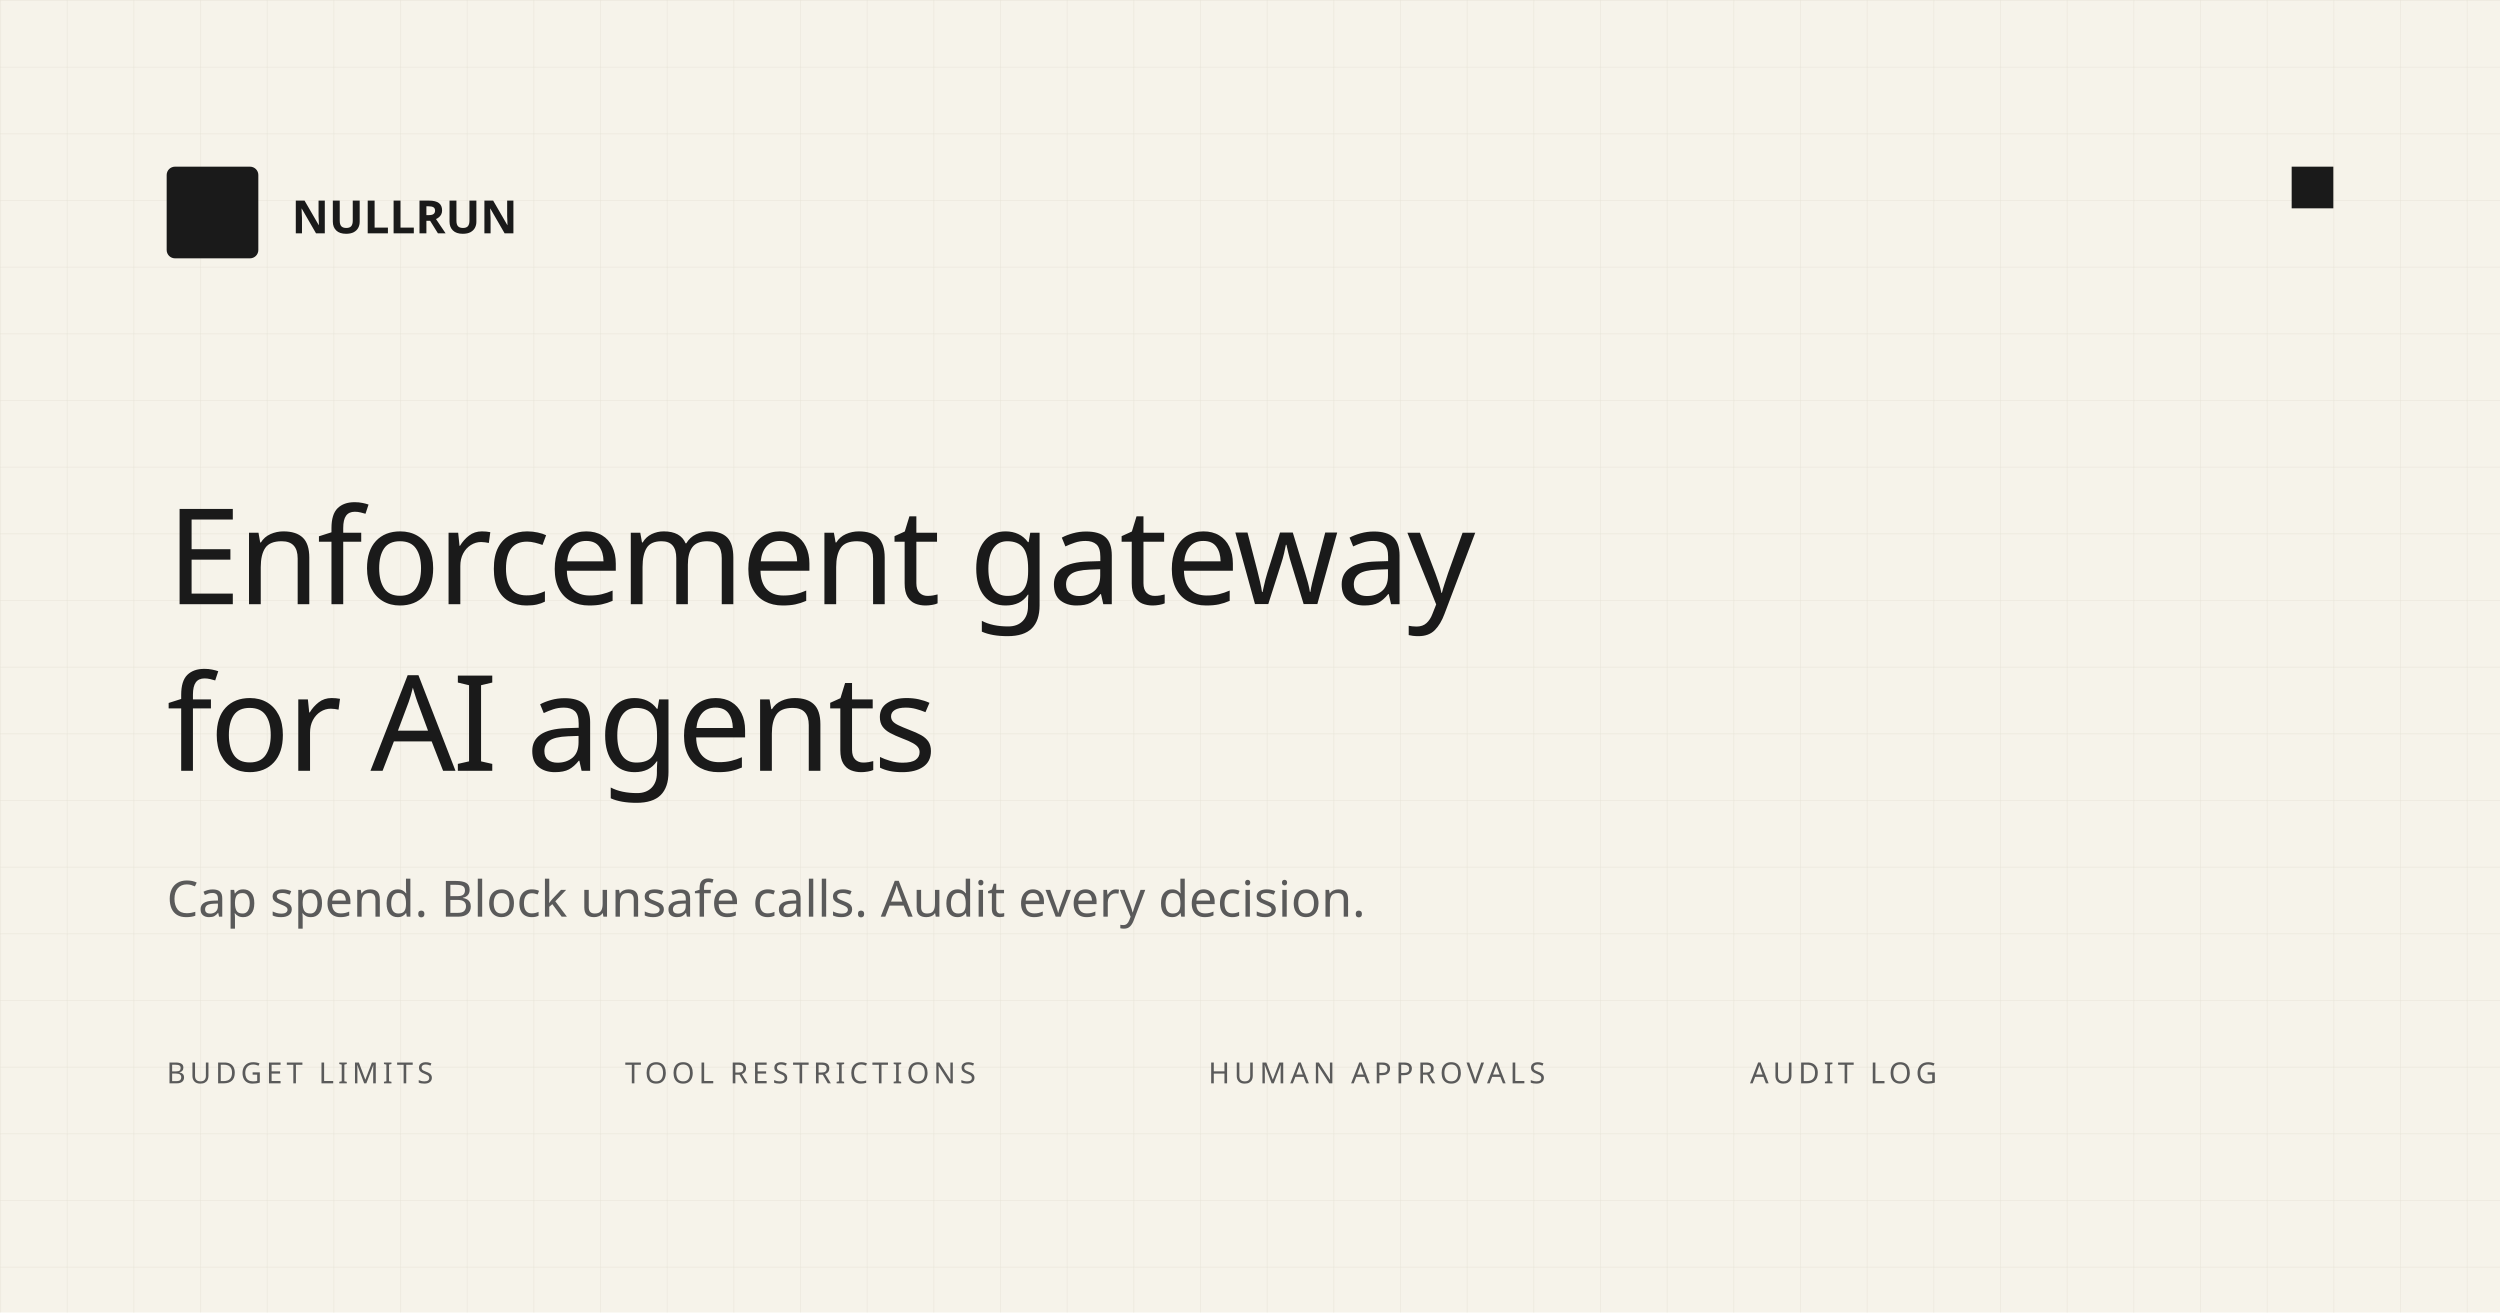
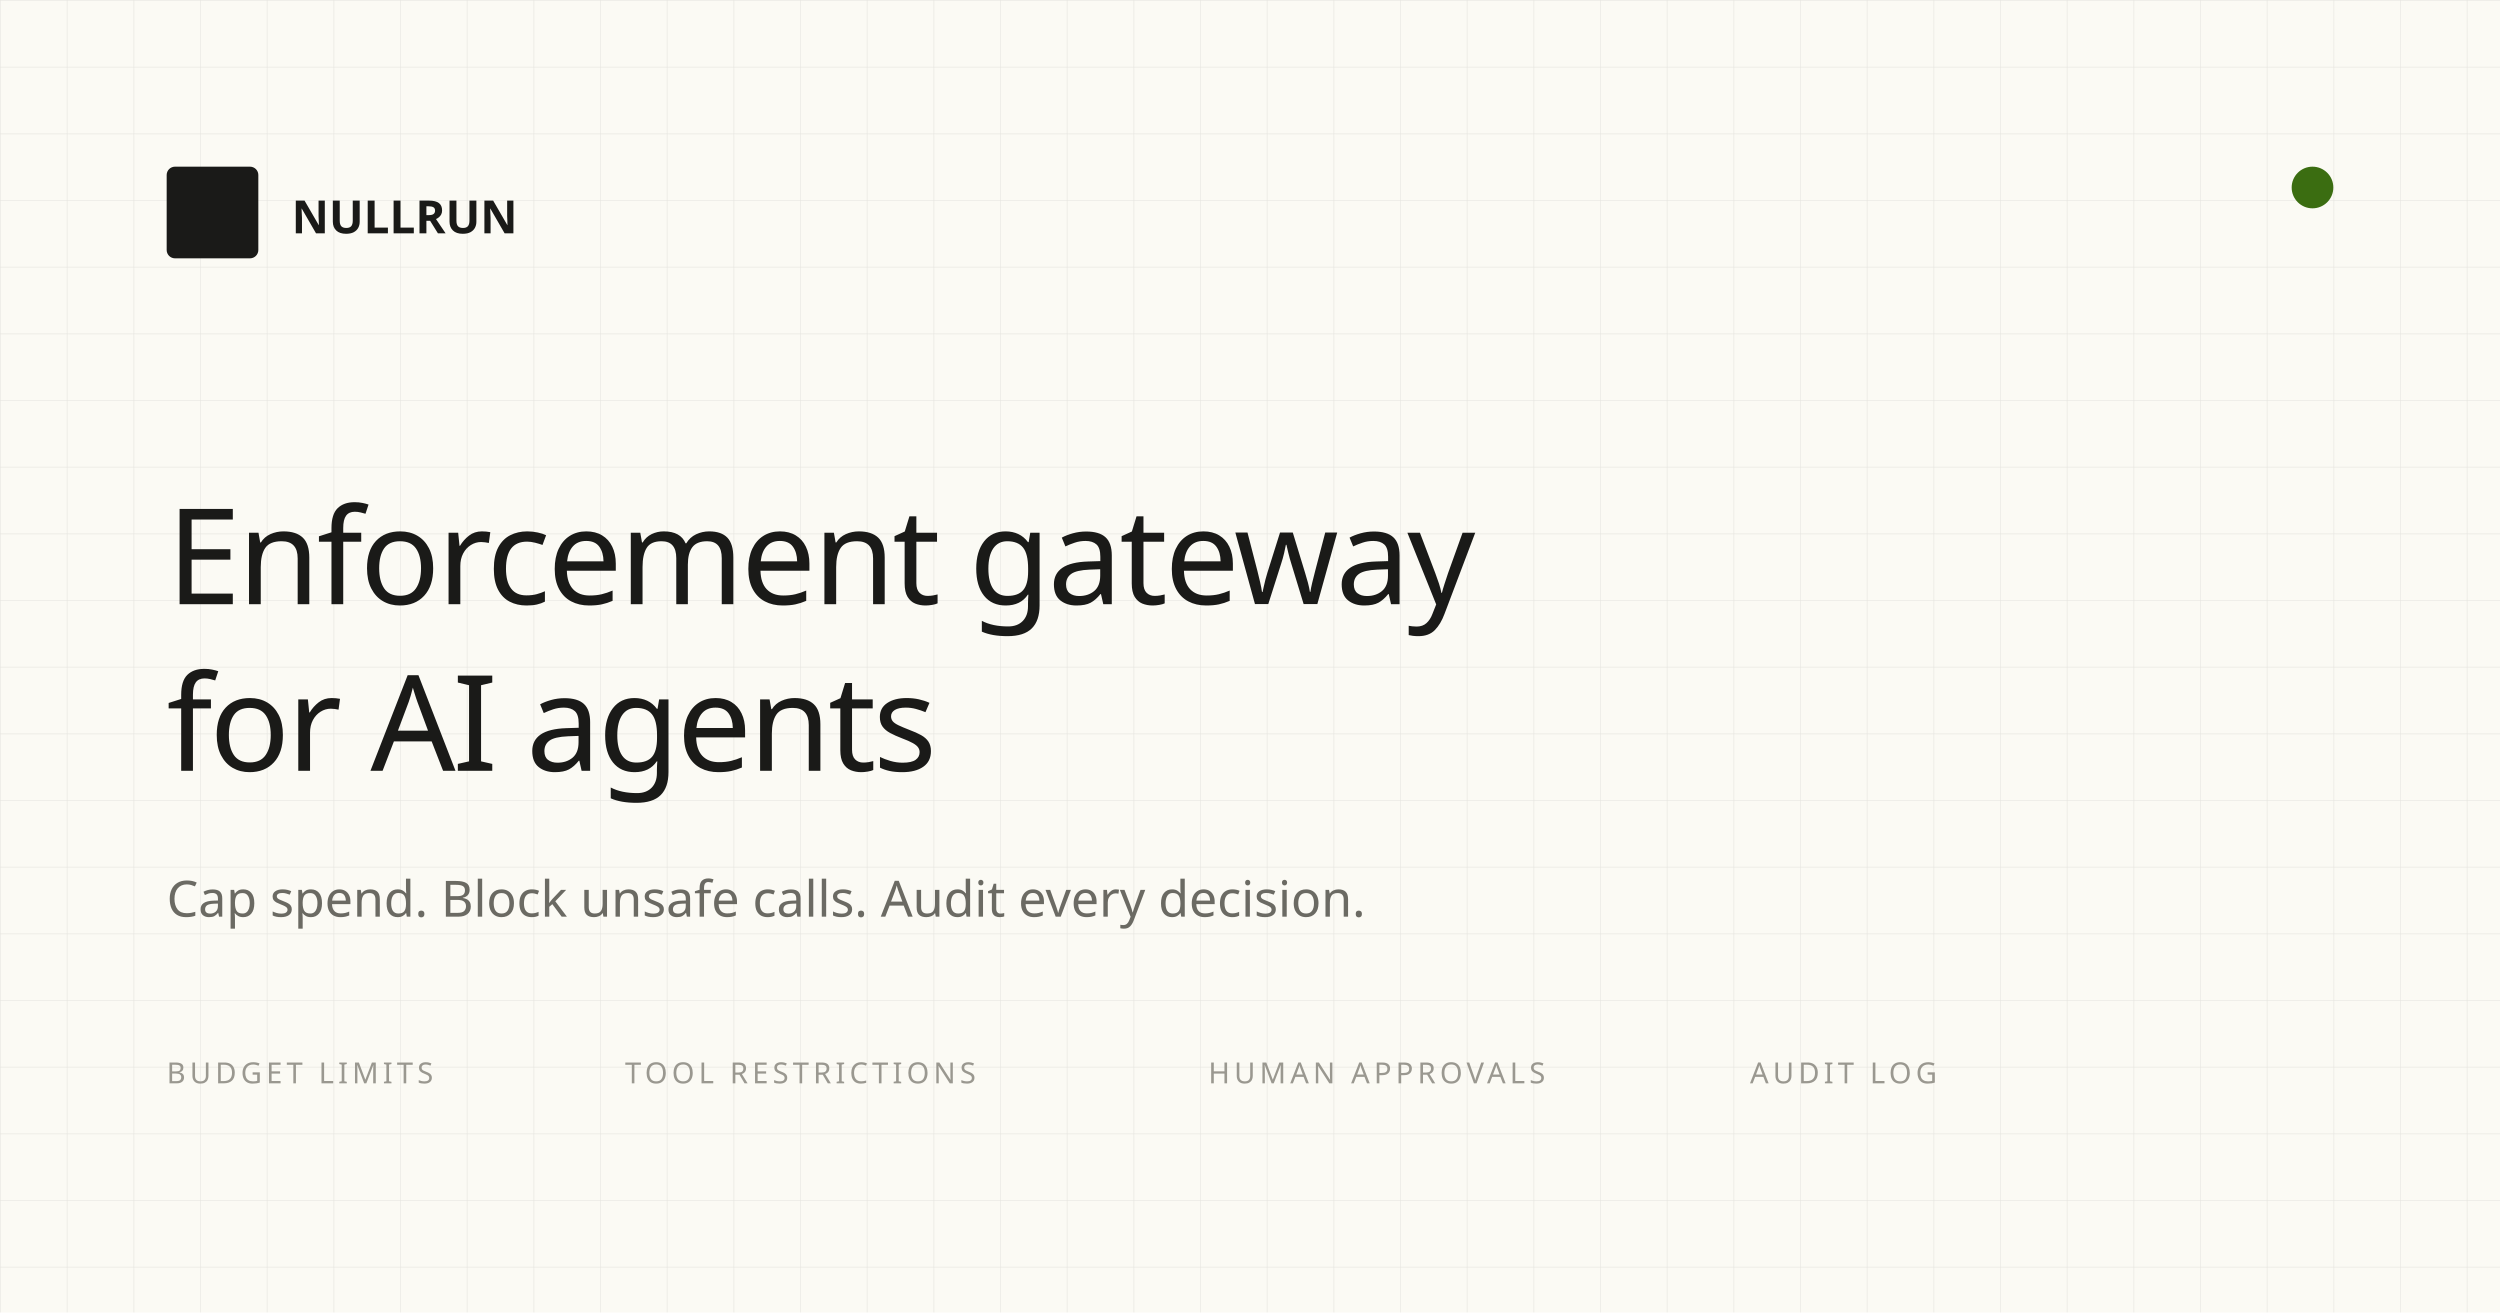
<svg xmlns="http://www.w3.org/2000/svg" viewBox="0 0 1200 630" width="1200" height="630">
  <defs>
+     {/* Grid pattern — matches dashboard dotted-grid background.
+         Ink at 10% opacity so the lines are visible on cream
+         without competing with the wordmark. */}
    <pattern id="grid" width="32" height="32" patternUnits="userSpaceOnUse">
-       <path d="M 32 0 L 0 0 0 32" fill="none" stroke="#e8e4d8" stroke-width="0.5" />
+       <path d="M 32 0 L 0 0 0 32" fill="none" stroke="rgba(20,20,18,0.10)" stroke-width="0.5" />
    </pattern>
  </defs>
-   <rect width="1200" height="630" fill="#f6f3ea" />
+ 
+   {/* Background: cream surface (--bg-surface = #FBFAF4). */}
+   <rect width="1200" height="630" fill="#FBFAF4" />
  <rect width="1200" height="630" fill="url(#grid)" />
+ 
+   {/* Logo + wordmark — ink mark on cream. */}
  <g transform="translate(80, 80)">
-     <rect width="44" height="44" rx="4" fill="#1a1a1a" />
-     <text x="60" y="32" font-family="'Google Sans Flex', system-ui, sans-serif" font-size="22" font-weight="600" fill="#1a1a1a">NULLRUN</text>
+     <rect width="44" height="44" rx="4" fill="#1A1A18" />
+     <text x="60" y="32" font-family="'Google Sans Flex', system-ui, sans-serif" font-size="22" font-weight="600" fill="#1A1A18">NULLRUN</text>
  </g>
-   <text x="80" y="290" font-family="'Google Sans Flex', system-ui, sans-serif" font-size="64" font-weight="500" fill="#1a1a1a" letter-spacing="-1.5">Enforcement gateway</text>
-   <text x="80" y="370" font-family="'Google Sans Flex', system-ui, sans-serif" font-size="64" font-weight="500" fill="#1a1a1a" letter-spacing="-1.5">for AI agents</text>
-   <text x="80" y="440" font-family="'Google Sans Flex', system-ui, sans-serif" font-size="24" fill="#5a5a5a">Cap spend. Block unsafe calls. Audit every decision.</text>
-   <g transform="translate(80, 520)" font-family="'Google Sans Flex', system-ui, sans-serif" font-size="14" font-weight="500" fill="#5a5a5a">
+ 
+   {/* Headline — ink, medium weight, tight tracking. */}
+   <text x="80" y="290" font-family="'Google Sans Flex', system-ui, sans-serif" font-size="64" font-weight="500" fill="#1A1A18" letter-spacing="-1.5">Enforcement gateway</text>
+   <text x="80" y="370" font-family="'Google Sans Flex', system-ui, sans-serif" font-size="64" font-weight="500" fill="#1A1A18" letter-spacing="-1.5">for AI agents</text>
+ 
+   {/* Subhead — fg-muted. */}
+   <text x="80" y="440" font-family="'Google Sans Flex', system-ui, sans-serif" font-size="24" font-weight="400" fill="#6B6A63">Cap spend. Block unsafe calls. Audit every decision.</text>
+ 
+   {/* Pillars — fg-subtle, all caps, wide tracking. */}
+   <g transform="translate(80, 520)" font-family="'Google Sans Flex', system-ui, sans-serif" font-size="14" font-weight="500" fill="#9A9890">
    <text letter-spacing="2">BUDGET LIMITS</text>
    <text x="220" letter-spacing="2">TOOL RESTRICTIONS</text>
    <text x="500" letter-spacing="2">HUMAN APPROVALS</text>
    <text x="760" letter-spacing="2">AUDIT LOG</text>
  </g>
-   <rect x="1100" y="80" width="20" height="20" fill="#1a1a1a" />
+ 
+   {/* Corner accent — state-allow green dot (positive brand cue). */}
+   <circle cx="1110" cy="90" r="10" fill="#3B6D11" />
</svg>
